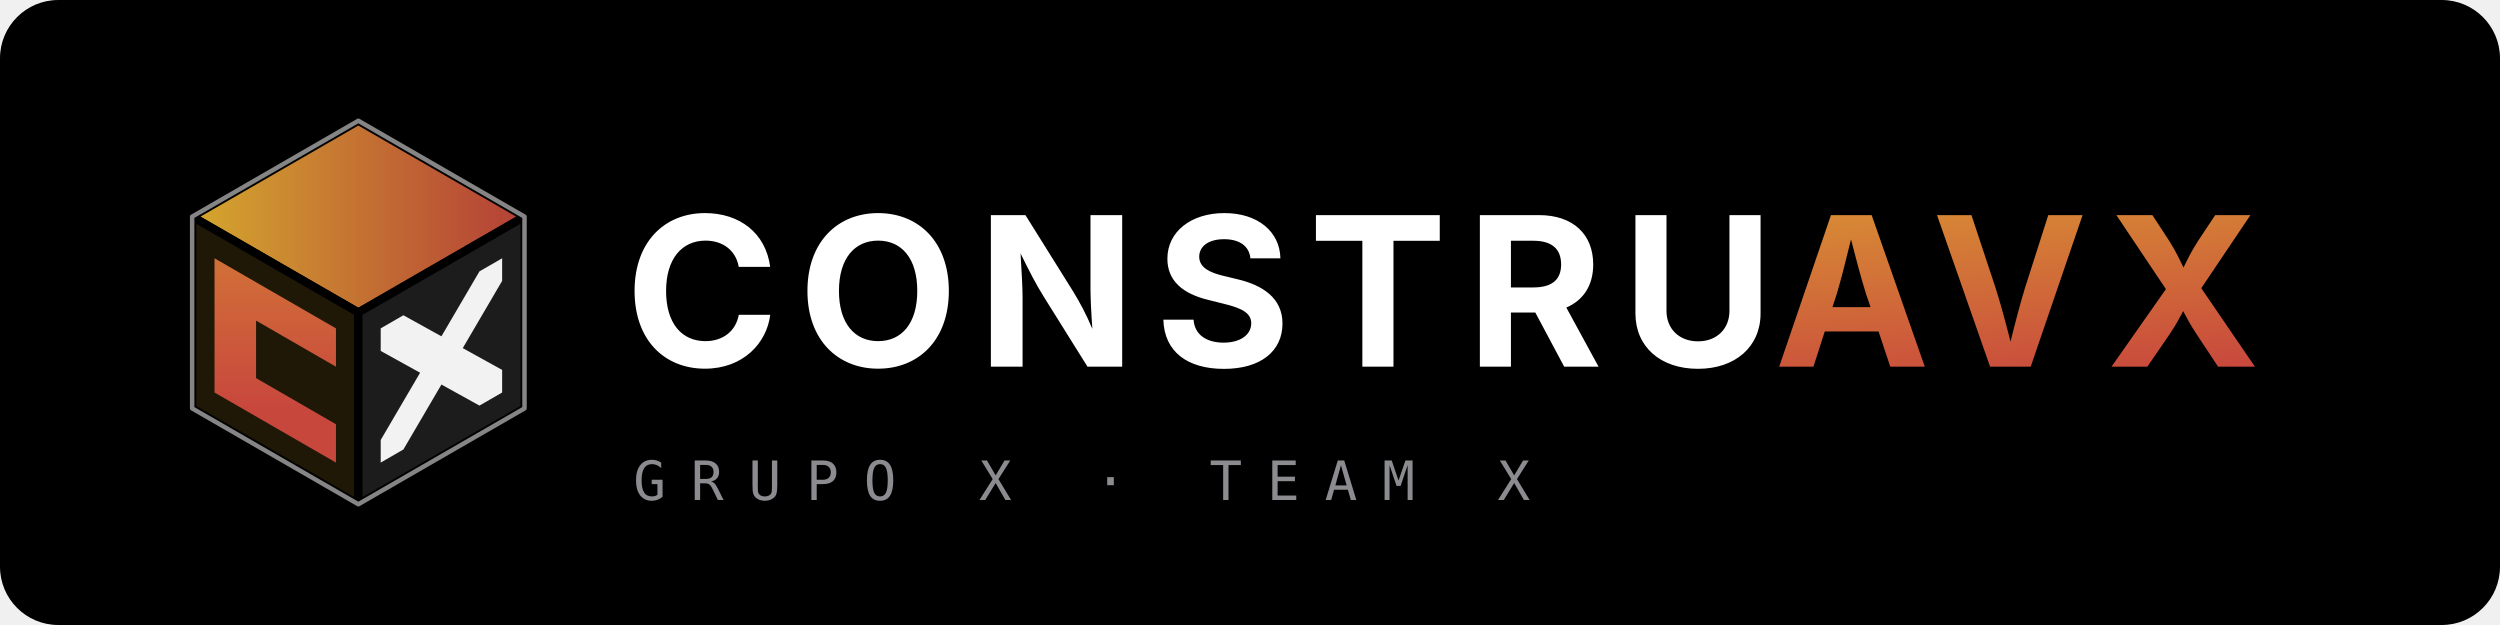
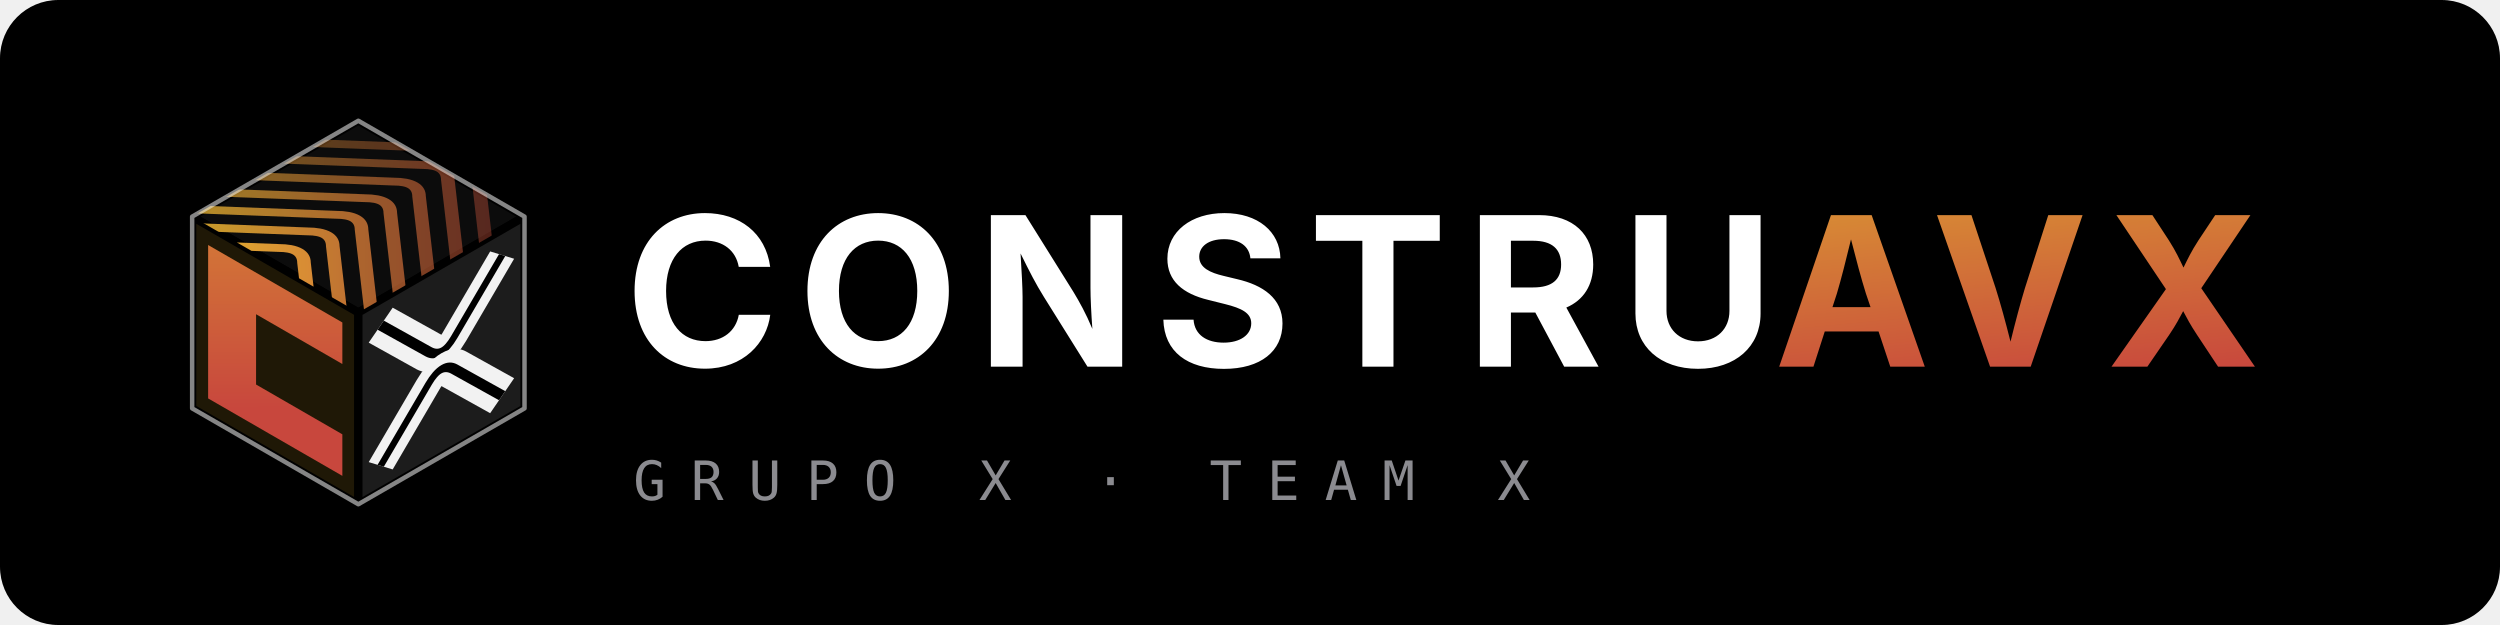
<svg xmlns="http://www.w3.org/2000/svg" viewBox="0 0 600 150">
  <rect width="600" height="150" rx="14" fill="#000" />
  <g transform="translate(86.0 75.0) scale(0.767)">
    <defs>
      <linearGradient id="cgc" gradientUnits="userSpaceOnUse" x1="-52" y1="-30" x2="0" y2="60">
        <stop offset="0" stop-color="#E0B030" />
        <stop offset="1" stop-color="#C8473D" />
      </linearGradient>
-       <linearGradient id="tgc" gradientUnits="userSpaceOnUse" x1="-52" y1="-30" x2="52" y2="-30">
-         <stop offset="0" stop-color="#E0B030" stop-opacity=".95" />
-         <stop offset="1" stop-color="#C8473D" stop-opacity=".9" />
+       <linearGradient id="tgl" gradientUnits="userSpaceOnUse" x1="0" y1="0" x2="52" y2="52">
+         <stop offset="0" stop-color="#E0B030" />
+         <stop offset="1" stop-color="#C8473D" />
      </linearGradient>
-       <clipPath id="xcl">
-         <rect x="7" y="9" width="38" height="42" />
+       <clipPath id="tcl">
+         <rect x="0" y="0" width="52" height="52" />
+       </clipPath>
+       <clipPath id="fcl">
+         <rect x="0" y="0" width="52" height="60" />
      </clipPath>
    </defs>
    <g stroke="#000" stroke-width="2.6" stroke-linejoin="round">
-       <polygon points="0,-60 52,-30 0,0 -52,-30" fill="url(#tgc)" />
+       <polygon points="0,-60 52,-30 0,0 -52,-30" fill="#fff" fill-opacity=".05" />
      <polygon points="-52,-30 0,0 0,60 -52,30" fill="#E0B030" fill-opacity=".14" />
      <polygon points="0,0 52,-30 52,30 0,60" fill="#fff" fill-opacity=".11" />
    </g>
-     <polygon points="0,-60 52,-30 52,30 0,60 -52,30 -52,-30" fill="none" stroke="#f2f2f2" stroke-opacity=".55" stroke-width="1.4" stroke-linejoin="round" />
+     <g transform="matrix(1 .577 1 -.577 -52 -30)">
+       <g clip-path="url(#tcl)">
+         <path d="M-2 -16.0 L22 5.0 Q26 9.0 30 5.0 L54 -16.0" fill="none" stroke="url(#tgl)" stroke-width="3" stroke-linejoin="round" opacity="1.00" />
+         <path d="M-2 -7.0 L22 14.0 Q26 18.0 30 14.0 L54 -7.0" fill="none" stroke="url(#tgl)" stroke-width="3" stroke-linejoin="round" opacity="0.90" />
+         <path d="M-2 2.0 L22 23.0 Q26 27.0 30 23.0 L54 2.0" fill="none" stroke="url(#tgl)" stroke-width="3" stroke-linejoin="round" opacity="0.80" />
+         <path d="M-2 11.0 L22 32.0 Q26 36.0 30 32.0 L54 11.0" fill="none" stroke="url(#tgl)" stroke-width="3" stroke-linejoin="round" opacity="0.70" />
+         <path d="M-2 20.0 L22 41.0 Q26 45.0 30 41.0 L54 20.0" fill="none" stroke="url(#tgl)" stroke-width="3" stroke-linejoin="round" opacity="0.60" />
+         <path d="M-2 29.0 L22 50.0 Q26 54.0 30 50.0 L54 29.0" fill="none" stroke="url(#tgl)" stroke-width="3" stroke-linejoin="round" opacity="0.50" />
+         <path d="M-2 38.0 L22 59.0 Q26 63.0 30 59.0 L54 38.0" fill="none" stroke="url(#tgl)" stroke-width="3" stroke-linejoin="round" opacity="0.40" />
+       </g>
+     </g>
    <g transform="matrix(1 .577 0 1 -52 -30)">
-       <polygon points="7,9 45,9 45,21 20,21 20,39 45,39 45,51 7,51" fill="url(#cgc)" />
+       <polygon points="5,6 47,6 47,19 20,19 20,41 47,41 47,54 5,54" fill="url(#cgc)" />
    </g>
    <g transform="matrix(1 -.577 0 1 0 0)">
-       <g clip-path="url(#xcl)" stroke="#f2f2f2" stroke-width="10">
-         <line x1="3" y1="4" x2="49" y2="56" />
-         <line x1="49" y1="4" x2="3" y2="56" />
+       <g clip-path="url(#fcl)">
+         <path d="M7 8 L22 25 Q26 29.5 30 25 L45 8" fill="none" stroke="#f2f2f2" stroke-width="10" stroke-linejoin="round" />
+         <path d="M7 8 L22 25 Q26 29.5 30 25 L45 8" fill="none" stroke="#000" stroke-width="2.6" stroke-linejoin="round" />
+         <path d="M7 52 L22 35 Q26 30.5 30 35 L45 52" fill="none" stroke="#f2f2f2" stroke-width="10" stroke-linejoin="round" />
+         <path d="M7 52 L22 35 Q26 30.5 30 35 L45 52" fill="none" stroke="#000" stroke-width="2.6" stroke-linejoin="round" />
      </g>
    </g>
+     <polygon points="0,-60 52,-30 52,30 0,60 -52,30 -52,-30" fill="none" stroke="#f2f2f2" stroke-opacity=".55" stroke-width="1.4" stroke-linejoin="round" />
  </g>
  <defs>
    <linearGradient id="wg" x1="0" y1="0" x2="1" y2="1">
      <stop offset="0" stop-color="#E0B030" />
      <stop offset="1" stop-color="#C8473D" />
    </linearGradient>
  </defs>
  <text x="150" y="88" text-anchor="start" font-family="'Montserrat','Inter','Helvetica Neue',Arial,sans-serif" font-weight="700" font-size="50" letter-spacing="4.5" fill="#fff">CONSTRU<tspan fill="url(#wg)">AVX</tspan>
  </text>
  <text x="152" y="120" text-anchor="start" font-family="'JetBrains Mono','DejaVu Sans Mono',monospace" font-weight="400" font-size="13" fill="#8b8b90" letter-spacing="6">GRUPO X · TEAM X</text>
</svg>
